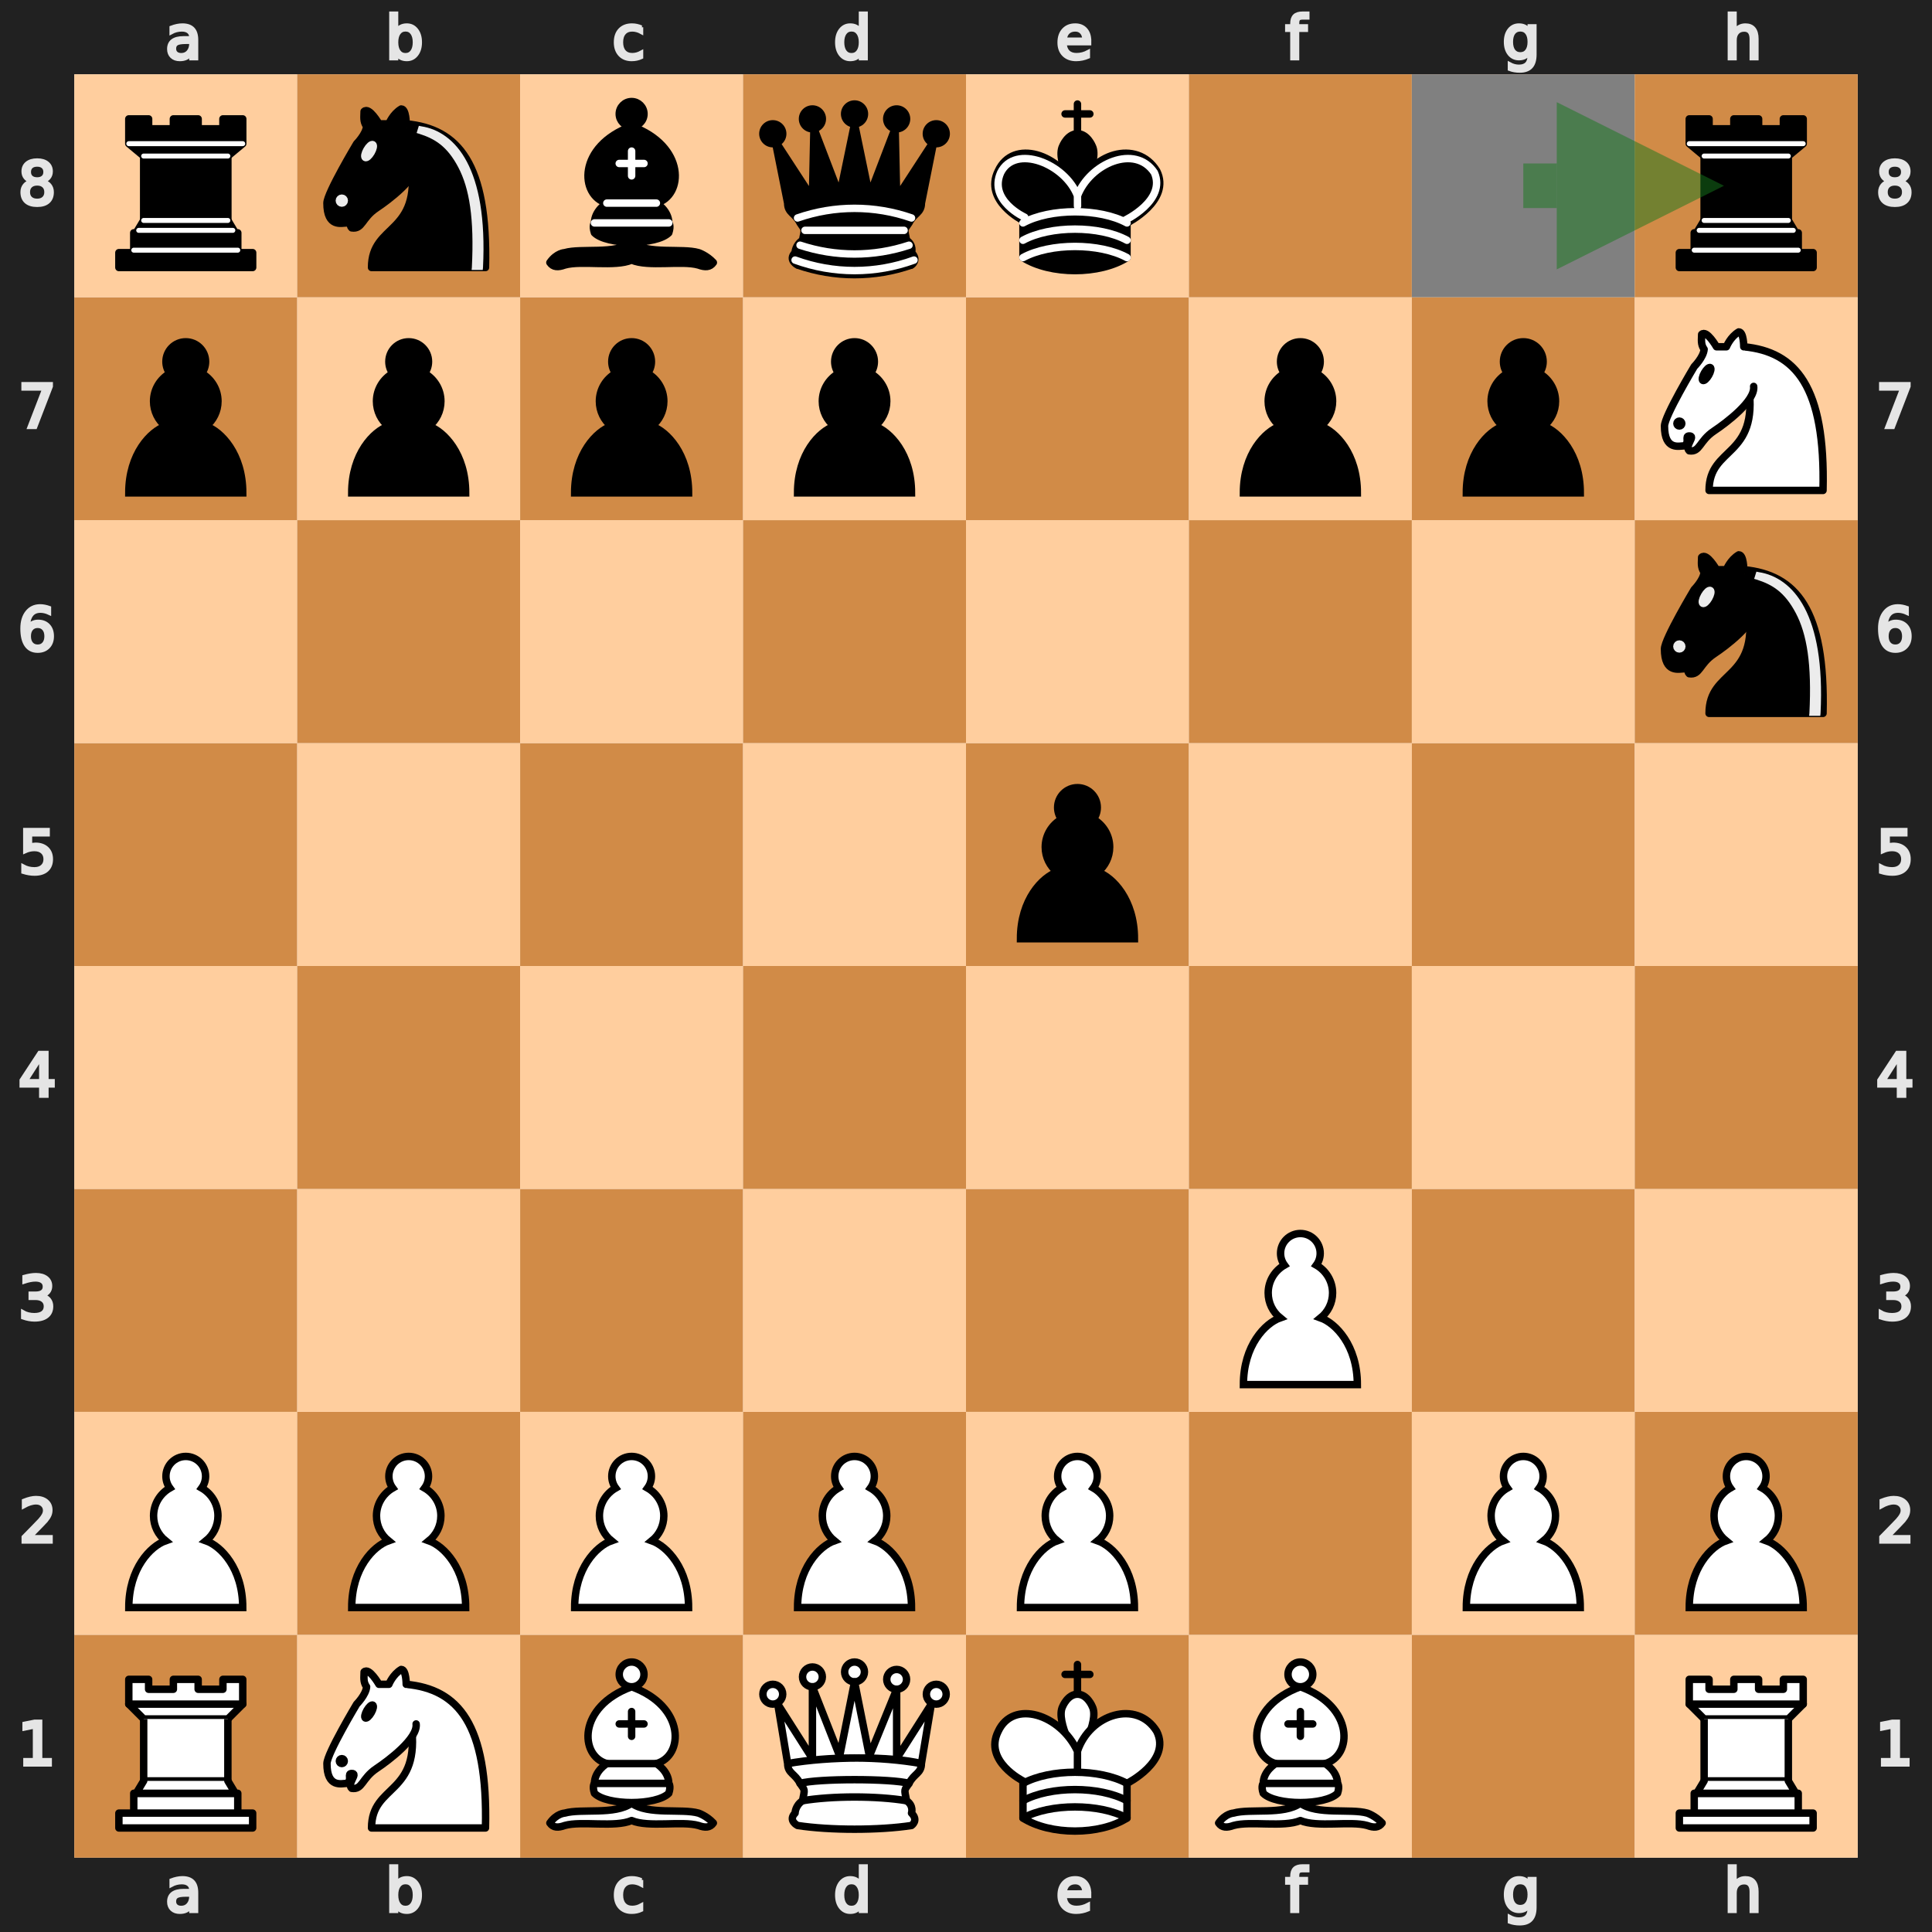
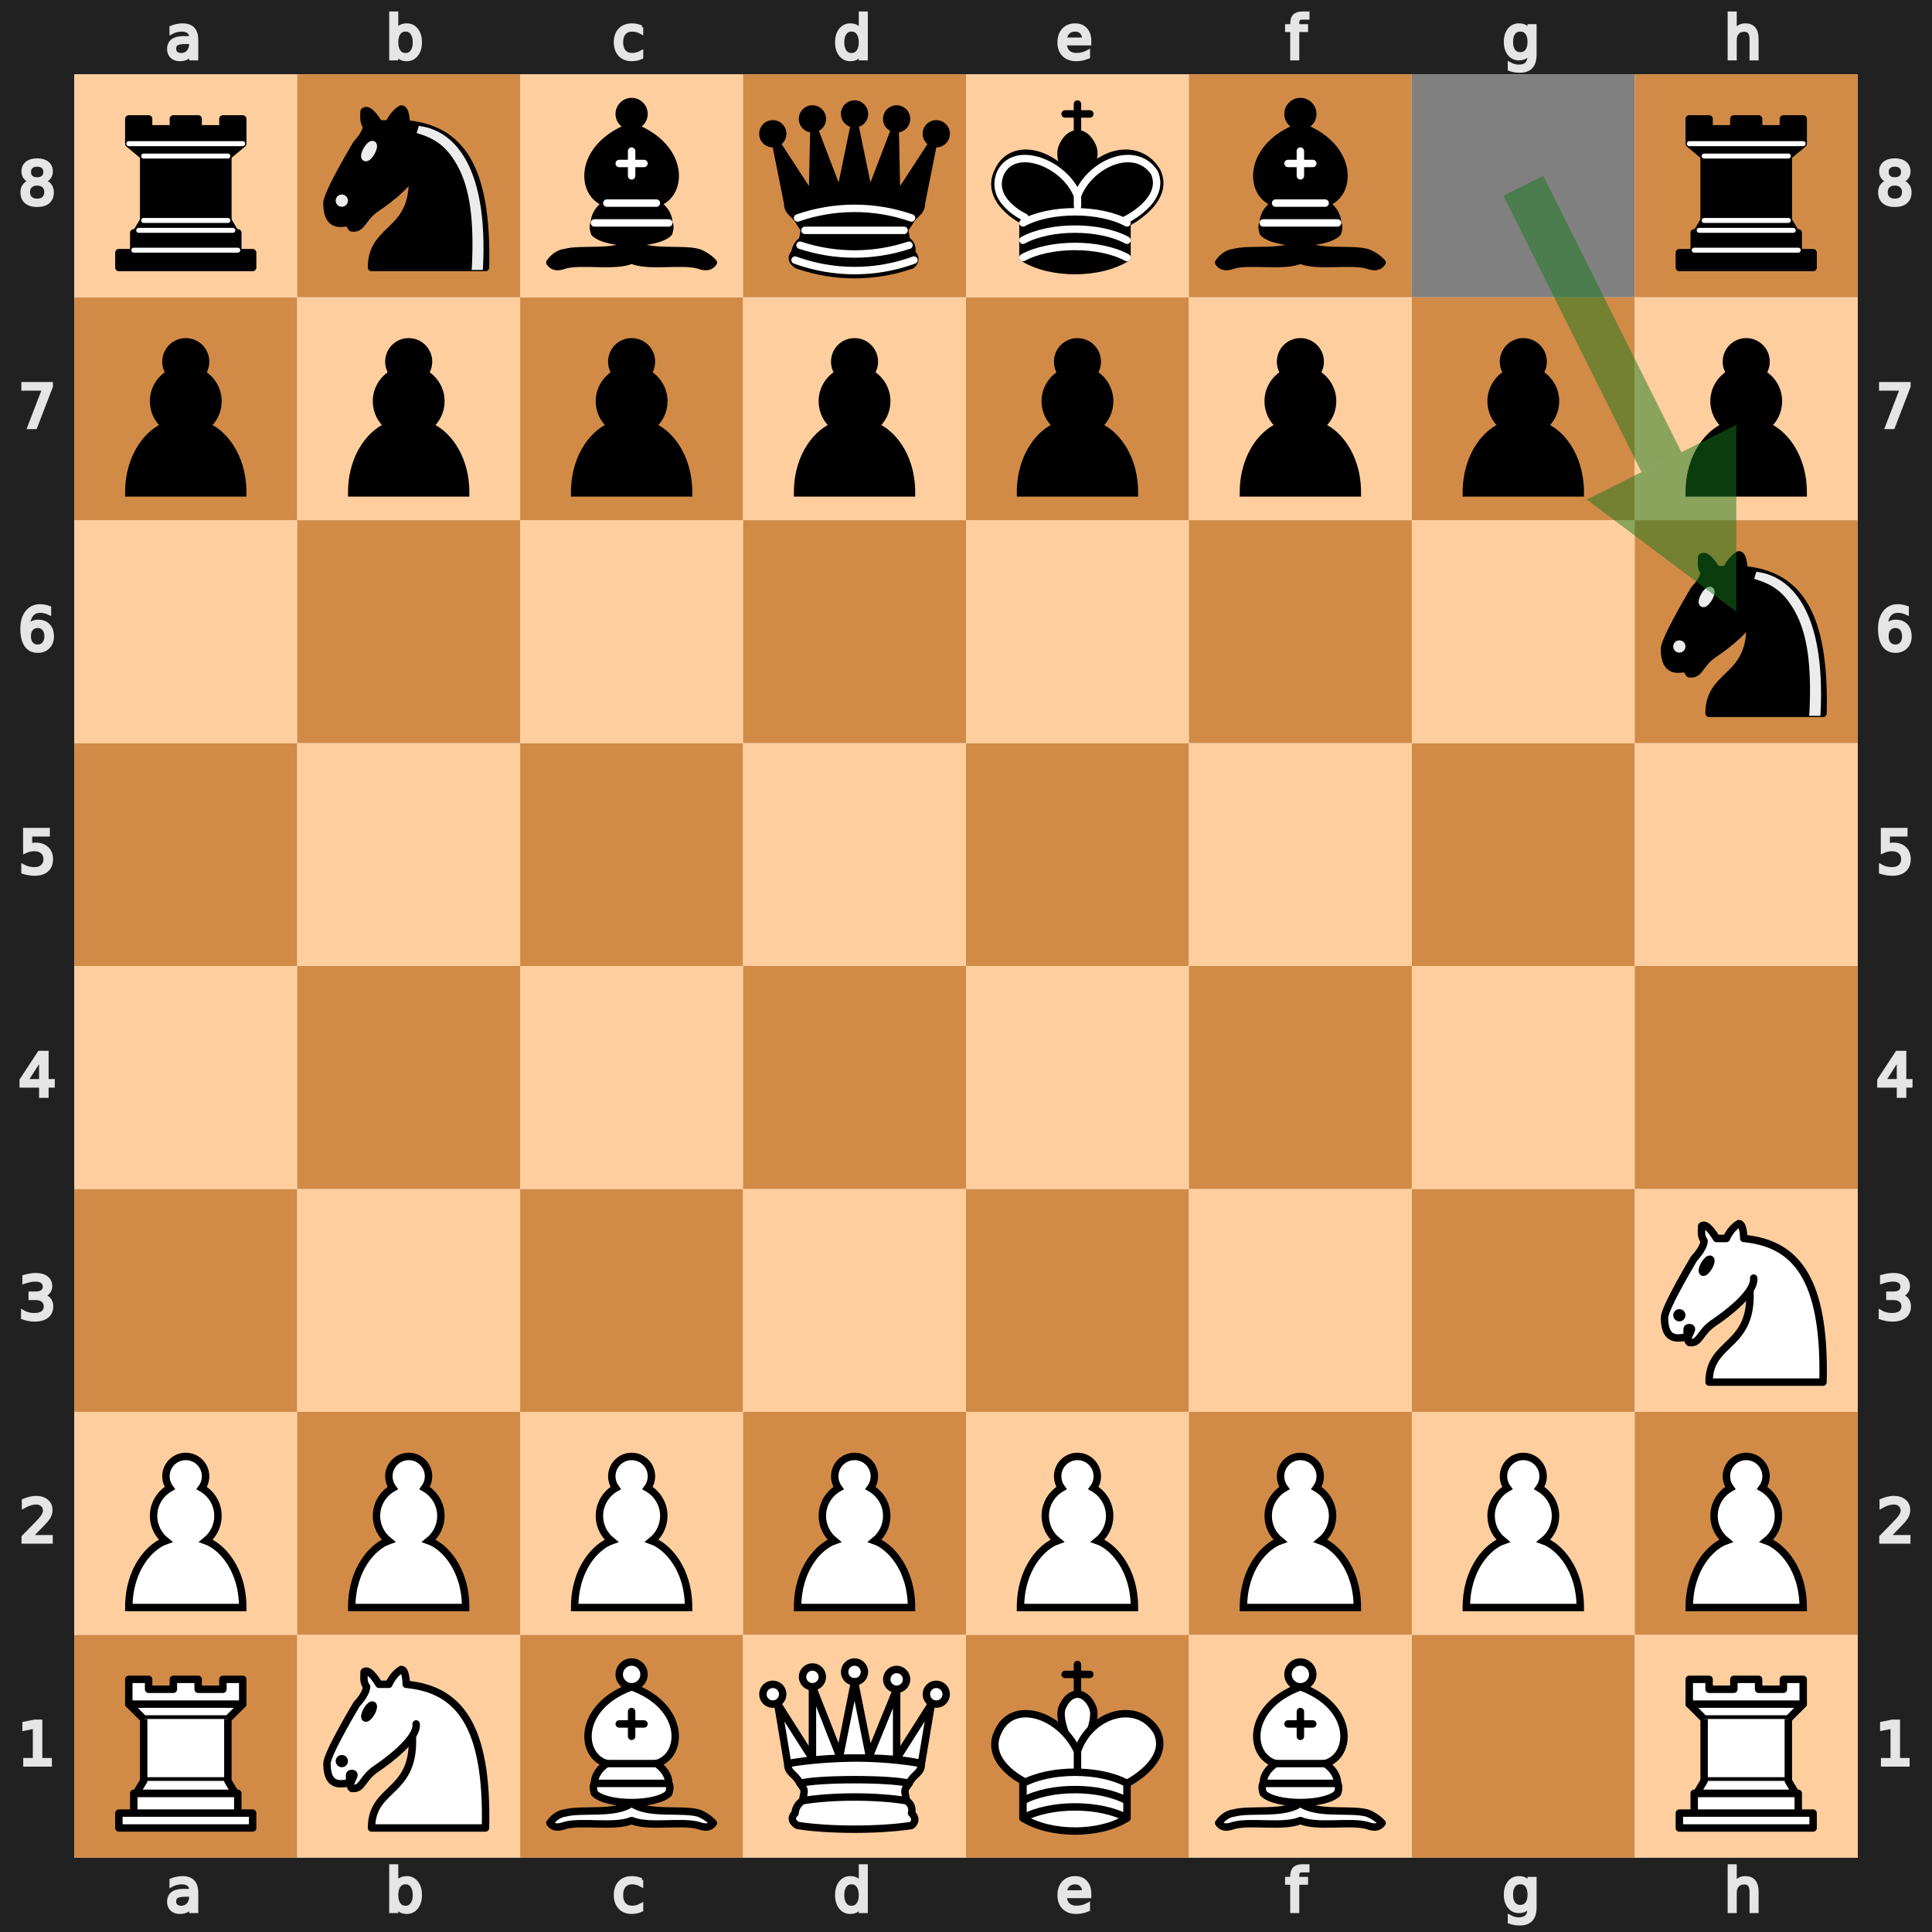
- <svg xmlns="http://www.w3.org/2000/svg" xmlns:xlink="http://www.w3.org/1999/xlink" viewBox="0 0 390 390" width="200" height="200">
+ <svg xmlns="http://www.w3.org/2000/svg" xmlns:xlink="http://www.w3.org/1999/xlink" viewBox="0 0 390 390" width="400" height="400">
  <defs>
    <g id="white-pawn" class="white pawn">
      <path d="M22.5 9c-2.21 0-4 1.79-4 4 0 .89.29 1.71.78 2.38C17.33 16.5 16 18.59 16 21c0 2.03.94 3.84 2.41 5.03-3 1.06-7.41 5.55-7.41 13.47h23c0-7.92-4.41-12.41-7.41-13.47 1.47-1.19 2.41-3 2.41-5.03 0-2.41-1.33-4.5-3.28-5.62.49-.67.78-1.49.78-2.38 0-2.21-1.79-4-4-4z" fill="#fff" stroke="#000" stroke-width="1.5" stroke-linecap="round" />
    </g>
    <g id="white-knight" class="white knight" fill="none" fill-rule="evenodd" stroke="#000" stroke-width="1.5" stroke-linecap="round" stroke-linejoin="round">
      <path d="M 22,10 C 32.5,11 38.5,18 38,39 L 15,39 C 15,30 25,32.5 23,18" style="fill:#ffffff; stroke:#000000;" />
      <path d="M 24,18 C 24.38,20.91 18.45,25.37 16,27 C 13,29 13.18,31.34 11,31 C 9.958,30.06 12.41,27.96 11,28 C 10,28 11.19,29.23 10,30 C 9,30 5.997,31 6,26 C 6,24 12,14 12,14 C 12,14 13.89,12.1 14,10.5 C 13.27,9.506 13.5,8.5 13.5,7.5 C 14.5,6.5 16.5,10 16.5,10 L 18.5,10 C 18.5,10 19.28,8.008 21,7 C 22,7 22,10 22,10" style="fill:#ffffff; stroke:#000000;" />
      <path d="M 9.5 25.5 A 0.5 0.5 0 1 1 8.5,25.5 A 0.5 0.5 0 1 1 9.5 25.5 z" style="fill:#000000; stroke:#000000;" />
      <path d="M 15 15.5 A 0.5 1.5 0 1 1 14,15.5 A 0.5 1.5 0 1 1 15 15.5 z" transform="matrix(0.866,0.5,-0.5,0.866,9.693,-5.173)" style="fill:#000000; stroke:#000000;" />
    </g>
    <g id="white-bishop" class="white bishop" fill="none" fill-rule="evenodd" stroke="#000" stroke-width="1.5" stroke-linecap="round" stroke-linejoin="round">
      <g fill="#fff" stroke-linecap="butt">
        <path d="M9 36c3.39-.97 10.11.43 13.5-2 3.39 2.43 10.11 1.03 13.5 2 0 0 1.65.54 3 2-.68.97-1.65.99-3 .5-3.39-.97-10.11.46-13.5-1-3.39 1.46-10.11.03-13.5 1-1.354.49-2.323.47-3-.5 1.354-1.94 3-2 3-2zM15 32c2.5 2.5 12.5 2.5 15 0 .5-1.5 0-2 0-2 0-2.5-2.5-4-2.5-4 5.5-1.5 6-11.5-5-15.5-11 4-10.5 14-5 15.5 0 0-2.5 1.5-2.5 4 0 0-.5.5 0 2zM25 8a2.5 2.5 0 1 1-5 0 2.5 2.5 0 1 1 5 0z" />
      </g>
      <path d="M17.5 26h10M15 30h15m-7.5-14.5v5M20 18h5" stroke-linejoin="miter" />
    </g>
    <g id="white-rook" class="white rook" fill="#fff" fill-rule="evenodd" stroke="#000" stroke-width="1.5" stroke-linecap="round" stroke-linejoin="round">
      <path d="M9 39h27v-3H9v3zM12 36v-4h21v4H12zM11 14V9h4v2h5V9h5v2h5V9h4v5" stroke-linecap="butt" />
      <path d="M34 14l-3 3H14l-3-3" />
      <path d="M31 17v12.5H14V17" stroke-linecap="butt" stroke-linejoin="miter" />
      <path d="M31 29.5l1.5 2.5h-20l1.5-2.5" />
      <path d="M11 14h23" fill="none" stroke-linejoin="miter" />
    </g>
    <g id="white-queen" class="white queen" fill="#fff" fill-rule="evenodd" stroke="#000" stroke-width="1.5" stroke-linecap="round" stroke-linejoin="round">
      <path d="M8 12a2 2 0 1 1-4 0 2 2 0 1 1 4 0zM24.5 7.5a2 2 0 1 1-4 0 2 2 0 1 1 4 0zM41 12a2 2 0 1 1-4 0 2 2 0 1 1 4 0zM16 8.5a2 2 0 1 1-4 0 2 2 0 1 1 4 0zM33 9a2 2 0 1 1-4 0 2 2 0 1 1 4 0z" />
      <path d="M9 26c8.5-1.5 21-1.5 27 0l2-12-7 11V11l-5.5 13.5-3-15-3 15-5.5-14V25L7 14l2 12zM9 26c0 2 1.5 2 2.5 4 1 1.5 1 1 .5 3.5-1.5 1-1.5 2.5-1.5 2.5-1.5 1.5.5 2.5.5 2.5 6.5 1 16.5 1 23 0 0 0 1.5-1 0-2.5 0 0 .5-1.5-1-2.5-.5-2.5-.5-2 .5-3.5 1-2 2.5-2 2.5-4-8.5-1.5-18.5-1.5-27 0z" stroke-linecap="butt" />
      <path d="M11.5 30c3.5-1 18.5-1 22 0M12 33.5c6-1 15-1 21 0" fill="none" />
    </g>
    <g id="white-king" class="white king" fill="none" fill-rule="evenodd" stroke="#000" stroke-width="1.5" stroke-linecap="round" stroke-linejoin="round">
      <path d="M22.5 11.63V6M20 8h5" stroke-linejoin="miter" />
      <path d="M22.5 25s4.5-7.5 3-10.5c0 0-1-2.5-3-2.5s-3 2.5-3 2.5c-1.5 3 3 10.5 3 10.5" fill="#fff" stroke-linecap="butt" stroke-linejoin="miter" />
      <path d="M11.5 37c5.5 3.5 15.5 3.5 21 0v-7s9-4.5 6-10.5c-4-6.5-13.5-3.5-16 4V27v-3.5c-3.5-7.5-13-10.5-16-4-3 6 5 10 5 10V37z" fill="#fff" />
      <path d="M11.5 30c5.5-3 15.5-3 21 0m-21 3.5c5.5-3 15.5-3 21 0m-21 3.5c5.5-3 15.5-3 21 0" />
    </g>
    <g id="black-pawn" class="black pawn">
      <path d="M22.5 9c-2.21 0-4 1.79-4 4 0 .89.29 1.71.78 2.38C17.33 16.5 16 18.59 16 21c0 2.03.94 3.84 2.41 5.03-3 1.06-7.41 5.55-7.41 13.47h23c0-7.92-4.41-12.41-7.41-13.47 1.47-1.19 2.41-3 2.41-5.03 0-2.41-1.33-4.5-3.28-5.62.49-.67.78-1.49.78-2.38 0-2.21-1.79-4-4-4z" fill="#000" stroke="#000" stroke-width="1.5" stroke-linecap="round" />
    </g>
    <g id="black-knight" class="black knight" fill="none" fill-rule="evenodd" stroke="#000" stroke-width="1.5" stroke-linecap="round" stroke-linejoin="round">
      <path d="M 22,10 C 32.5,11 38.5,18 38,39 L 15,39 C 15,30 25,32.5 23,18" style="fill:#000000; stroke:#000000;" />
      <path d="M 24,18 C 24.38,20.91 18.45,25.37 16,27 C 13,29 13.18,31.34 11,31 C 9.958,30.06 12.41,27.96 11,28 C 10,28 11.19,29.23 10,30 C 9,30 5.997,31 6,26 C 6,24 12,14 12,14 C 12,14 13.89,12.1 14,10.5 C 13.27,9.506 13.5,8.5 13.5,7.5 C 14.5,6.5 16.5,10 16.5,10 L 18.5,10 C 18.5,10 19.28,8.008 21,7 C 22,7 22,10 22,10" style="fill:#000000; stroke:#000000;" />
      <path d="M 9.5 25.5 A 0.5 0.5 0 1 1 8.5,25.5 A 0.5 0.5 0 1 1 9.5 25.5 z" style="fill:#ececec; stroke:#ececec;" />
      <path d="M 15 15.5 A 0.5 1.5 0 1 1 14,15.5 A 0.5 1.5 0 1 1 15 15.5 z" transform="matrix(0.866,0.5,-0.5,0.866,9.693,-5.173)" style="fill:#ececec; stroke:#ececec;" />
      <path d="M 24.55,10.4 L 24.1,11.85 L 24.6,12 C 27.75,13 30.25,14.49 32.5,18.75 C 34.75,23.01 35.75,29.06 35.25,39 L 35.2,39.5 L 37.45,39.5 L 37.5,39 C 38,28.94 36.62,22.15 34.25,17.66 C 31.88,13.17 28.46,11.02 25.06,10.5 L 24.55,10.4 z " style="fill:#ececec; stroke:none;" />
    </g>
    <g id="black-bishop" class="black bishop" fill="none" fill-rule="evenodd" stroke="#000" stroke-width="1.5" stroke-linecap="round" stroke-linejoin="round">
      <path d="M9 36c3.39-.97 10.11.43 13.5-2 3.39 2.43 10.11 1.03 13.5 2 0 0 1.65.54 3 2-.68.97-1.65.99-3 .5-3.39-.97-10.11.46-13.5-1-3.39 1.46-10.11.03-13.5 1-1.354.49-2.323.47-3-.5 1.354-1.94 3-2 3-2zm6-4c2.5 2.5 12.5 2.5 15 0 .5-1.5 0-2 0-2 0-2.5-2.5-4-2.5-4 5.5-1.5 6-11.5-5-15.5-11 4-10.5 14-5 15.5 0 0-2.5 1.5-2.5 4 0 0-.5.5 0 2zM25 8a2.5 2.5 0 1 1-5 0 2.5 2.5 0 1 1 5 0z" fill="#000" stroke-linecap="butt" />
      <path d="M17.5 26h10M15 30h15m-7.5-14.5v5M20 18h5" stroke="#fff" stroke-linejoin="miter" />
    </g>
    <g id="black-rook" class="black rook" fill="#000" fill-rule="evenodd" stroke="#000" stroke-width="1.5" stroke-linecap="round" stroke-linejoin="round">
      <path d="M9 39h27v-3H9v3zM12.5 32l1.5-2.5h17l1.5 2.5h-20zM12 36v-4h21v4H12z" stroke-linecap="butt" />
      <path d="M14 29.5v-13h17v13H14z" stroke-linecap="butt" stroke-linejoin="miter" />
      <path d="M14 16.5L11 14h23l-3 2.5H14zM11 14V9h4v2h5V9h5v2h5V9h4v5H11z" stroke-linecap="butt" />
      <path d="M12 35.5h21M13 31.5h19M14 29.5h17M14 16.5h17M11 14h23" fill="none" stroke="#fff" stroke-width="1" stroke-linejoin="miter" />
    </g>
    <g id="black-queen" class="black queen" fill="#000" fill-rule="evenodd" stroke="#000" stroke-width="1.5" stroke-linecap="round" stroke-linejoin="round">
      <g fill="#000" stroke="none">
        <circle cx="6" cy="12" r="2.75" />
        <circle cx="14" cy="9" r="2.75" />
        <circle cx="22.5" cy="8" r="2.75" />
        <circle cx="31" cy="9" r="2.75" />
        <circle cx="39" cy="12" r="2.75" />
      </g>
      <path d="M9 26c8.5-1.5 21-1.5 27 0l2.5-12.5L31 25l-.3-14.1-5.2 13.6-3-14.5-3 14.5-5.2-13.6L14 25 6.5 13.5 9 26zM9 26c0 2 1.5 2 2.5 4 1 1.5 1 1 .5 3.5-1.5 1-1.5 2.5-1.5 2.5-1.5 1.5.5 2.5.5 2.5 6.5 1 16.5 1 23 0 0 0 1.5-1 0-2.5 0 0 .5-1.5-1-2.5-.5-2.5-.5-2 .5-3.5 1-2 2.5-2 2.5-4-8.5-1.5-18.5-1.5-27 0z" stroke-linecap="butt" />
      <path d="M11 38.5a35 35 1 0 0 23 0" fill="none" stroke-linecap="butt" />
      <path d="M11 29a35 35 1 0 1 23 0M12.5 31.5h20M11.5 34.5a35 35 1 0 0 22 0M10.5 37.5a35 35 1 0 0 24 0" fill="none" stroke="#fff" />
    </g>
    <g id="black-king" class="black king" fill="none" fill-rule="evenodd" stroke="#000" stroke-width="1.5" stroke-linecap="round" stroke-linejoin="round">
      <path d="M22.5 11.63V6" stroke-linejoin="miter" />
      <path d="M22.5 25s4.5-7.5 3-10.5c0 0-1-2.5-3-2.5s-3 2.5-3 2.5c-1.5 3 3 10.5 3 10.5" fill="#000" stroke-linecap="butt" stroke-linejoin="miter" />
      <path d="M11.5 37c5.5 3.5 15.5 3.5 21 0v-7s9-4.5 6-10.5c-4-6.5-13.5-3.5-16 4V27v-3.5c-3.5-7.5-13-10.5-16-4-3 6 5 10 5 10V37z" fill="#000" />
      <path d="M20 8h5" stroke-linejoin="miter" />
      <path d="M32 29.5s8.5-4 6.03-9.65C34.15 14 25 18 22.5 24.5l.01 2.1-.01-2.1C20 18 9.906 14 6.997 19.85c-2.497 5.65 4.853 9 4.853 9M11.5 30c5.5-3 15.5-3 21 0m-21 3.5c5.5-3 15.5-3 21 0m-21 3.5c5.5-3 15.5-3 21 0" stroke="#fff" />
    </g>
  </defs>
  <rect x="7.5" y="7.5" width="375" height="375" fill="none" stroke="#212121" stroke-width="15" />
  <g transform="translate(20, 1) scale(0.75, 0.75)" fill="#e5e5e5" stroke="#e5e5e5">
    <path d="M23.328 10.016q-1.742 0-2.414.398-.672.398-.672 1.36 0 .765.5 1.218.508.445 1.375.445 1.196 0 1.914-.843.727-.852.727-2.258v-.32zm2.867-.594v4.992h-1.437v-1.328q-.492.797-1.227 1.18-.734.375-1.797.375-1.343 0-2.14-.75-.79-.758-.79-2.024 0-1.476.985-2.226.992-.75 2.953-.75h2.016V8.75q0-.992-.656-1.531-.649-.547-1.829-.547-.75 0-1.46.18-.711.18-1.368.539V6.062q.79-.304 1.532-.453.742-.156 1.445-.156 1.898 0 2.836.984.937.985.937 2.985z" />
  </g>
  <g transform="translate(20, 375) scale(0.75, 0.75)" fill="#e5e5e5" stroke="#e5e5e5">
    <path d="M23.328 10.016q-1.742 0-2.414.398-.672.398-.672 1.36 0 .765.5 1.218.508.445 1.375.445 1.196 0 1.914-.843.727-.852.727-2.258v-.32zm2.867-.594v4.992h-1.437v-1.328q-.492.797-1.227 1.18-.734.375-1.797.375-1.343 0-2.14-.75-.79-.758-.79-2.024 0-1.476.985-2.226.992-.75 2.953-.75h2.016V8.75q0-.992-.656-1.531-.649-.547-1.829-.547-.75 0-1.46.18-.711.18-1.368.539V6.062q.79-.304 1.532-.453.742-.156 1.445-.156 1.898 0 2.836.984.937.985.937 2.985z" />
  </g>
  <g transform="translate(65, 1) scale(0.75, 0.75)" fill="#e5e5e5" stroke="#e5e5e5">
    <path d="M24.922 10.047q0-1.586-.656-2.485-.649-.906-1.79-.906-1.14 0-1.796.906-.649.899-.649 2.485 0 1.586.649 2.492.656.898 1.797.898 1.14 0 1.789-.898.656-.906.656-2.492zm-4.89-3.055q.452-.781 1.14-1.156.695-.383 1.656-.383 1.594 0 2.586 1.266 1 1.265 1 3.328 0 2.062-1 3.328-.992 1.266-2.586 1.266-.96 0-1.656-.375-.688-.383-1.14-1.164v1.312h-1.446V2.258h1.445z" />
  </g>
  <g transform="translate(65, 375) scale(0.75, 0.75)" fill="#e5e5e5" stroke="#e5e5e5">
    <path d="M24.922 10.047q0-1.586-.656-2.485-.649-.906-1.79-.906-1.14 0-1.796.906-.649.899-.649 2.485 0 1.586.649 2.492.656.898 1.797.898 1.14 0 1.789-.898.656-.906.656-2.492zm-4.89-3.055q.452-.781 1.14-1.156.695-.383 1.656-.383 1.594 0 2.586 1.266 1 1.265 1 3.328 0 2.062-1 3.328-.992 1.266-2.586 1.266-.96 0-1.656-.375-.688-.383-1.14-1.164v1.312h-1.446V2.258h1.445z" />
  </g>
  <g transform="translate(110, 1) scale(0.75, 0.75)" fill="#e5e5e5" stroke="#e5e5e5">
    <path d="M25.96 6v1.344q-.608-.336-1.226-.5-.609-.172-1.234-.172-1.398 0-2.172.89-.773.883-.773 2.485 0 1.601.773 2.492.774.883 2.172.883.625 0 1.234-.164.618-.172 1.227-.508v1.328q-.602.281-1.25.422-.64.14-1.367.14-1.977 0-3.14-1.242-1.165-1.242-1.165-3.351 0-2.14 1.172-3.367 1.18-1.227 3.227-1.227.664 0 1.296.14.633.134 1.227.407z" />
  </g>
  <g transform="translate(110, 375) scale(0.75, 0.75)" fill="#e5e5e5" stroke="#e5e5e5">
    <path d="M25.96 6v1.344q-.608-.336-1.226-.5-.609-.172-1.234-.172-1.398 0-2.172.89-.773.883-.773 2.485 0 1.601.773 2.492.774.883 2.172.883.625 0 1.234-.164.618-.172 1.227-.508v1.328q-.602.281-1.25.422-.64.14-1.367.14-1.977 0-3.14-1.242-1.165-1.242-1.165-3.351 0-2.14 1.172-3.367 1.18-1.227 3.227-1.227.664 0 1.296.14.633.134 1.227.407z" />
  </g>
  <g transform="translate(155, 1) scale(0.75, 0.75)" fill="#e5e5e5" stroke="#e5e5e5">
    <path d="M24.973 6.992V2.258h1.437v12.156h-1.437v-1.312q-.453.78-1.149 1.164-.687.375-1.656.375-1.586 0-2.586-1.266-.992-1.266-.992-3.328 0-2.063.992-3.328 1-1.266 2.586-1.266.969 0 1.656.383.696.375 1.149 1.156zm-4.899 3.055q0 1.586.649 2.492.656.898 1.797.898 1.14 0 1.796-.898.657-.906.657-2.492 0-1.586-.657-2.485-.656-.906-1.796-.906-1.141 0-1.797.906-.649.899-.649 2.485z" />
  </g>
  <g transform="translate(155, 375) scale(0.75, 0.75)" fill="#e5e5e5" stroke="#e5e5e5">
    <path d="M24.973 6.992V2.258h1.437v12.156h-1.437v-1.312q-.453.78-1.149 1.164-.687.375-1.656.375-1.586 0-2.586-1.266-.992-1.266-.992-3.328 0-2.063.992-3.328 1-1.266 2.586-1.266.969 0 1.656.383.696.375 1.149 1.156zm-4.899 3.055q0 1.586.649 2.492.656.898 1.797.898 1.14 0 1.796-.898.657-.906.657-2.492 0-1.586-.657-2.485-.656-.906-1.796-.906-1.141 0-1.797.906-.649.899-.649 2.485z" />
  </g>
  <g transform="translate(200, 1) scale(0.75, 0.75)" fill="#e5e5e5" stroke="#e5e5e5">
    <path d="M26.555 9.68v.703h-6.61q.094 1.484.89 2.265.806.774 2.235.774.828 0 1.602-.203.781-.203 1.547-.61v1.36q-.774.328-1.586.5-.813.172-1.649.172-2.093 0-3.32-1.22-1.219-1.218-1.219-3.296 0-2.148 1.157-3.406 1.164-1.266 3.132-1.266 1.766 0 2.79 1.14 1.03 1.134 1.03 3.087zm-1.438-.422q-.015-1.18-.664-1.883-.64-.703-1.703-.703-1.203 0-1.93.68-.718.68-.828 1.914z" />
  </g>
  <g transform="translate(200, 375) scale(0.75, 0.75)" fill="#e5e5e5" stroke="#e5e5e5">
    <path d="M26.555 9.68v.703h-6.61q.094 1.484.89 2.265.806.774 2.235.774.828 0 1.602-.203.781-.203 1.547-.61v1.36q-.774.328-1.586.5-.813.172-1.649.172-2.093 0-3.32-1.22-1.219-1.218-1.219-3.296 0-2.148 1.157-3.406 1.164-1.266 3.132-1.266 1.766 0 2.79 1.14 1.03 1.134 1.03 3.087zm-1.438-.422q-.015-1.18-.664-1.883-.64-.703-1.703-.703-1.203 0-1.93.68-.718.68-.828 1.914z" />
  </g>
  <g transform="translate(245, 1) scale(0.75, 0.75)" fill="#e5e5e5" stroke="#e5e5e5">
    <path d="M25.285 2.258v1.195H23.91q-.773 0-1.078.313-.297.312-.297 1.125v.773h2.367v1.117h-2.367v7.633H21.09V6.781h-1.375V5.664h1.375v-.61q0-1.46.68-2.124.68-.672 2.156-.672z" />
  </g>
  <g transform="translate(245, 375) scale(0.75, 0.75)" fill="#e5e5e5" stroke="#e5e5e5">
    <path d="M25.285 2.258v1.195H23.91q-.773 0-1.078.313-.297.312-.297 1.125v.773h2.367v1.117h-2.367v7.633H21.09V6.781h-1.375V5.664h1.375v-.61q0-1.46.68-2.124.68-.672 2.156-.672z" />
  </g>
  <g transform="translate(290, 1) scale(0.75, 0.75)" fill="#e5e5e5" stroke="#e5e5e5">
    <path d="M24.973 9.937q0-1.562-.649-2.421-.64-.86-1.804-.86-1.157 0-1.805.86-.64.859-.64 2.421 0 1.555.64 2.415.648.859 1.805.859 1.164 0 1.804-.86.649-.859.649-2.414zm1.437 3.391q0 2.234-.992 3.32-.992 1.094-3.04 1.094-.757 0-1.429-.117-.672-.11-1.304-.344v-1.398q.632.344 1.25.508.617.164 1.257.164 1.414 0 2.118-.743.703-.734.703-2.226v-.711q-.446.773-1.141 1.156-.695.383-1.664.383-1.61 0-2.594-1.227-.984-1.226-.984-3.25 0-2.03.984-3.257.985-1.227 2.594-1.227.969 0 1.664.383t1.14 1.156V5.664h1.438z" />
  </g>
  <g transform="translate(290, 375) scale(0.75, 0.75)" fill="#e5e5e5" stroke="#e5e5e5">
    <path d="M24.973 9.937q0-1.562-.649-2.421-.64-.86-1.804-.86-1.157 0-1.805.86-.64.859-.64 2.421 0 1.555.64 2.415.648.859 1.805.859 1.164 0 1.804-.86.649-.859.649-2.414zm1.437 3.391q0 2.234-.992 3.32-.992 1.094-3.04 1.094-.757 0-1.429-.117-.672-.11-1.304-.344v-1.398q.632.344 1.25.508.617.164 1.257.164 1.414 0 2.118-.743.703-.734.703-2.226v-.711q-.446.773-1.141 1.156-.695.383-1.664.383-1.61 0-2.594-1.227-.984-1.226-.984-3.25 0-2.03.984-3.257.985-1.227 2.594-1.227.969 0 1.664.383t1.14 1.156V5.664h1.438z" />
  </g>
  <g transform="translate(335, 1) scale(0.75, 0.75)" fill="#e5e5e5" stroke="#e5e5e5">
    <path d="M26.164 9.133v5.281h-1.437V9.18q0-1.243-.485-1.86-.484-.617-1.453-.617-1.164 0-1.836.742-.672.742-.672 2.024v4.945h-1.445V2.258h1.445v4.765q.516-.789 1.211-1.18.703-.39 1.617-.39 1.508 0 2.282.938.773.93.773 2.742z" />
  </g>
  <g transform="translate(335, 375) scale(0.75, 0.75)" fill="#e5e5e5" stroke="#e5e5e5">
    <path d="M26.164 9.133v5.281h-1.437V9.18q0-1.243-.485-1.86-.484-.617-1.453-.617-1.164 0-1.836.742-.672.742-.672 2.024v4.945h-1.445V2.258h1.445v4.765q.516-.789 1.211-1.18.703-.39 1.617-.39 1.508 0 2.282.938.773.93.773 2.742z" />
  </g>
  <g transform="translate(0, 335) scale(0.75, 0.75)" fill="#e5e5e5" stroke="#e5e5e5">
    <path d="M6.754 26.996h2.578v-8.898l-2.805.562v-1.437l2.79-.563h1.578v10.336h2.578v1.328h-6.72z" />
  </g>
  <g transform="translate(375, 335) scale(0.75, 0.75)" fill="#e5e5e5" stroke="#e5e5e5">
    <path d="M6.754 26.996h2.578v-8.898l-2.805.562v-1.437l2.79-.563h1.578v10.336h2.578v1.328h-6.72z" />
  </g>
  <g transform="translate(0, 290) scale(0.75, 0.75)" fill="#e5e5e5" stroke="#e5e5e5">
    <path d="M8.195 26.996h5.508v1.328H6.297v-1.328q.898-.93 2.445-2.492 1.555-1.57 1.953-2.024.758-.851 1.055-1.437.305-.594.305-1.164 0-.93-.657-1.516-.648-.586-1.695-.586-.742 0-1.57.258-.82.258-1.758.781v-1.593q.953-.383 1.781-.578.828-.196 1.516-.196 1.812 0 2.89.906 1.079.907 1.079 2.422 0 .72-.274 1.368-.265.64-.976 1.515-.196.227-1.243 1.313-1.046 1.078-2.953 3.023z" />
  </g>
  <g transform="translate(375, 290) scale(0.75, 0.75)" fill="#e5e5e5" stroke="#e5e5e5">
    <path d="M8.195 26.996h5.508v1.328H6.297v-1.328q.898-.93 2.445-2.492 1.555-1.57 1.953-2.024.758-.851 1.055-1.437.305-.594.305-1.164 0-.93-.657-1.516-.648-.586-1.695-.586-.742 0-1.57.258-.82.258-1.758.781v-1.593q.953-.383 1.781-.578.828-.196 1.516-.196 1.812 0 2.89.906 1.079.907 1.079 2.422 0 .72-.274 1.368-.265.64-.976 1.515-.196.227-1.243 1.313-1.046 1.078-2.953 3.023z" />
  </g>
  <g transform="translate(0, 245) scale(0.75, 0.75)" fill="#e5e5e5" stroke="#e5e5e5">
    <path d="M11.434 22.035q1.132.242 1.765 1.008.64.766.64 1.89 0 1.727-1.187 2.672-1.187.946-3.375.946-.734 0-1.515-.149-.774-.14-1.602-.43V26.45q.656.383 1.438.578.78.196 1.632.196 1.485 0 2.258-.586.782-.586.782-1.703 0-1.032-.727-1.61-.719-.586-2.008-.586h-1.36v-1.297h1.423q1.164 0 1.78-.46.618-.47.618-1.344 0-.899-.64-1.375-.633-.485-1.82-.485-.65 0-1.391.141-.743.14-1.633.437V16.95q.898-.25 1.68-.375.788-.125 1.484-.125 1.797 0 2.844.82 1.046.813 1.046 2.204 0 .968-.554 1.64-.555.664-1.578.922z" />
  </g>
  <g transform="translate(375, 245) scale(0.75, 0.75)" fill="#e5e5e5" stroke="#e5e5e5">
    <path d="M11.434 22.035q1.132.242 1.765 1.008.64.766.64 1.89 0 1.727-1.187 2.672-1.187.946-3.375.946-.734 0-1.515-.149-.774-.14-1.602-.43V26.45q.656.383 1.438.578.78.196 1.632.196 1.485 0 2.258-.586.782-.586.782-1.703 0-1.032-.727-1.61-.719-.586-2.008-.586h-1.36v-1.297h1.423q1.164 0 1.78-.46.618-.47.618-1.344 0-.899-.64-1.375-.633-.485-1.82-.485-.65 0-1.391.141-.743.14-1.633.437V16.95q.898-.25 1.68-.375.788-.125 1.484-.125 1.797 0 2.844.82 1.046.813 1.046 2.204 0 .968-.554 1.64-.555.664-1.578.922z" />
  </g>
  <g transform="translate(0, 200) scale(0.75, 0.75)" fill="#e5e5e5" stroke="#e5e5e5">
    <path d="M11.016 18.035L7.03 24.262h3.985zm-.414-1.375h1.984v7.602h1.664v1.312h-1.664v2.75h-1.57v-2.75H5.75v-1.523z" />
  </g>
  <g transform="translate(375, 200) scale(0.75, 0.75)" fill="#e5e5e5" stroke="#e5e5e5">
    <path d="M11.016 18.035L7.03 24.262h3.985zm-.414-1.375h1.984v7.602h1.664v1.312h-1.664v2.75h-1.57v-2.75H5.75v-1.523z" />
  </g>
  <g transform="translate(0, 155) scale(0.75, 0.75)" fill="#e5e5e5" stroke="#e5e5e5">
    <path d="M6.719 16.66h6.195v1.328h-4.75v2.86q.344-.118.688-.172.343-.063.687-.063 1.953 0 3.094 1.07 1.14 1.07 1.14 2.899 0 1.883-1.171 2.93-1.172 1.039-3.305 1.039-.735 0-1.5-.125-.758-.125-1.57-.375v-1.586q.703.383 1.453.57.75.188 1.586.188 1.351 0 2.14-.711.79-.711.79-1.93 0-1.219-.79-1.93-.789-.71-2.14-.71-.633 0-1.266.14-.625.14-1.281.438z" />
  </g>
  <g transform="translate(375, 155) scale(0.75, 0.75)" fill="#e5e5e5" stroke="#e5e5e5">
    <path d="M6.719 16.66h6.195v1.328h-4.75v2.86q.344-.118.688-.172.343-.063.687-.063 1.953 0 3.094 1.07 1.14 1.07 1.14 2.899 0 1.883-1.171 2.93-1.172 1.039-3.305 1.039-.735 0-1.5-.125-.758-.125-1.57-.375v-1.586q.703.383 1.453.57.75.188 1.586.188 1.351 0 2.14-.711.79-.711.79-1.93 0-1.219-.79-1.93-.789-.71-2.14-.71-.633 0-1.266.14-.625.14-1.281.438z" />
  </g>
  <g transform="translate(0, 110) scale(0.75, 0.75)" fill="#e5e5e5" stroke="#e5e5e5">
    <path d="M10.137 21.863q-1.063 0-1.688.727-.617.726-.617 1.992 0 1.258.617 1.992.625.727 1.688.727 1.062 0 1.68-.727.624-.734.624-1.992 0-1.266-.625-1.992-.617-.727-1.68-.727zm3.133-4.945v1.437q-.594-.28-1.204-.43-.601-.148-1.195-.148-1.562 0-2.39 1.055-.82 1.055-.938 3.188.46-.68 1.156-1.04.696-.367 1.531-.367 1.758 0 2.774 1.07 1.023 1.063 1.023 2.899 0 1.797-1.062 2.883-1.063 1.086-2.828 1.086-2.024 0-3.094-1.547-1.07-1.555-1.07-4.5 0-2.766 1.312-4.406 1.313-1.649 3.524-1.649.593 0 1.195.117.61.118 1.266.352z" />
  </g>
  <g transform="translate(375, 110) scale(0.75, 0.75)" fill="#e5e5e5" stroke="#e5e5e5">
    <path d="M10.137 21.863q-1.063 0-1.688.727-.617.726-.617 1.992 0 1.258.617 1.992.625.727 1.688.727 1.062 0 1.68-.727.624-.734.624-1.992 0-1.266-.625-1.992-.617-.727-1.68-.727zm3.133-4.945v1.437q-.594-.28-1.204-.43-.601-.148-1.195-.148-1.562 0-2.39 1.055-.82 1.055-.938 3.188.46-.68 1.156-1.04.696-.367 1.531-.367 1.758 0 2.774 1.07 1.023 1.063 1.023 2.899 0 1.797-1.062 2.883-1.063 1.086-2.828 1.086-2.024 0-3.094-1.547-1.07-1.555-1.07-4.5 0-2.766 1.312-4.406 1.313-1.649 3.524-1.649.593 0 1.195.117.61.118 1.266.352z" />
  </g>
  <g transform="translate(0, 65) scale(0.75, 0.75)" fill="#e5e5e5" stroke="#e5e5e5">
    <path d="M6.25 16.66h7.5v.672L9.516 28.324H7.867l3.985-10.336H6.25z" />
  </g>
  <g transform="translate(375, 65) scale(0.75, 0.75)" fill="#e5e5e5" stroke="#e5e5e5">
    <path d="M6.25 16.66h7.5v.672L9.516 28.324H7.867l3.985-10.336H6.25z" />
  </g>
  <g transform="translate(0, 20) scale(0.75, 0.75)" fill="#e5e5e5" stroke="#e5e5e5">
    <path d="M10 22.785q-1.125 0-1.773.602-.641.601-.641 1.656t.64 1.656q.649.602 1.774.602t1.773-.602q.649-.61.649-1.656 0-1.055-.649-1.656-.64-.602-1.773-.602zm-1.578-.672q-1.016-.25-1.586-.945-.563-.695-.563-1.695 0-1.399.993-2.211 1-.813 2.734-.813 1.742 0 2.734.813.993.812.993 2.21 0 1-.57 1.696-.563.695-1.571.945 1.14.266 1.773 1.04.641.773.641 1.89 0 1.695-1.04 2.602-1.03.906-2.96.906t-2.969-.906Q6 26.738 6 25.043q0-1.117.64-1.89.641-.774 1.782-1.04zm-.578-2.492q0 .906.562 1.414.57.508 1.594.508 1.016 0 1.586-.508.578-.508.578-1.414 0-.906-.578-1.414-.57-.508-1.586-.508-1.023 0-1.594.508-.562.508-.562 1.414z" />
  </g>
  <g transform="translate(375, 20) scale(0.75, 0.75)" fill="#e5e5e5" stroke="#e5e5e5">
    <path d="M10 22.785q-1.125 0-1.773.602-.641.601-.641 1.656t.64 1.656q.649.602 1.774.602t1.773-.602q.649-.61.649-1.656 0-1.055-.649-1.656-.64-.602-1.773-.602zm-1.578-.672q-1.016-.25-1.586-.945-.563-.695-.563-1.695 0-1.399.993-2.211 1-.813 2.734-.813 1.742 0 2.734.813.993.812.993 2.21 0 1-.57 1.696-.563.695-1.571.945 1.14.266 1.773 1.04.641.773.641 1.89 0 1.695-1.04 2.602-1.03.906-2.96.906t-2.969-.906Q6 26.738 6 25.043q0-1.117.64-1.89.641-.774 1.782-1.04zm-.578-2.492q0 .906.562 1.414.57.508 1.594.508 1.016 0 1.586-.508.578-.508.578-1.414 0-.906-.578-1.414-.57-.508-1.586-.508-1.023 0-1.594.508-.562.508-.562 1.414z" />
  </g>
  <rect x="15" y="330" width="45" height="45" class="square dark a1" stroke="none" fill="#d18b47" />
  <rect x="60" y="330" width="45" height="45" class="square light b1" stroke="none" fill="#ffce9e" />
  <rect x="105" y="330" width="45" height="45" class="square dark c1" stroke="none" fill="#d18b47" />
  <rect x="150" y="330" width="45" height="45" class="square light d1" stroke="none" fill="#ffce9e" />
  <rect x="195" y="330" width="45" height="45" class="square dark e1" stroke="none" fill="#d18b47" />
  <rect x="240" y="330" width="45" height="45" class="square light f1" stroke="none" fill="#ffce9e" />
  <rect x="285" y="330" width="45" height="45" class="square dark g1" stroke="none" fill="#d18b47" />
  <rect x="330" y="330" width="45" height="45" class="square light h1" stroke="none" fill="#ffce9e" />
  <rect x="15" y="285" width="45" height="45" class="square light a2" stroke="none" fill="#ffce9e" />
  <rect x="60" y="285" width="45" height="45" class="square dark b2" stroke="none" fill="#d18b47" />
  <rect x="105" y="285" width="45" height="45" class="square light c2" stroke="none" fill="#ffce9e" />
  <rect x="150" y="285" width="45" height="45" class="square dark d2" stroke="none" fill="#d18b47" />
  <rect x="195" y="285" width="45" height="45" class="square light e2" stroke="none" fill="#ffce9e" />
  <rect x="240" y="285" width="45" height="45" class="square dark f2" stroke="none" fill="#d18b47" />
  <rect x="285" y="285" width="45" height="45" class="square light g2" stroke="none" fill="#ffce9e" />
  <rect x="330" y="285" width="45" height="45" class="square dark h2" stroke="none" fill="#d18b47" />
  <rect x="15" y="240" width="45" height="45" class="square dark a3" stroke="none" fill="#d18b47" />
  <rect x="60" y="240" width="45" height="45" class="square light b3" stroke="none" fill="#ffce9e" />
  <rect x="105" y="240" width="45" height="45" class="square dark c3" stroke="none" fill="#d18b47" />
  <rect x="150" y="240" width="45" height="45" class="square light d3" stroke="none" fill="#ffce9e" />
  <rect x="195" y="240" width="45" height="45" class="square dark e3" stroke="none" fill="#d18b47" />
  <rect x="240" y="240" width="45" height="45" class="square light f3" stroke="none" fill="#ffce9e" />
  <rect x="285" y="240" width="45" height="45" class="square dark g3" stroke="none" fill="#d18b47" />
  <rect x="330" y="240" width="45" height="45" class="square light h3" stroke="none" fill="#ffce9e" />
  <rect x="15" y="195" width="45" height="45" class="square light a4" stroke="none" fill="#ffce9e" />
  <rect x="60" y="195" width="45" height="45" class="square dark b4" stroke="none" fill="#d18b47" />
  <rect x="105" y="195" width="45" height="45" class="square light c4" stroke="none" fill="#ffce9e" />
  <rect x="150" y="195" width="45" height="45" class="square dark d4" stroke="none" fill="#d18b47" />
  <rect x="195" y="195" width="45" height="45" class="square light e4" stroke="none" fill="#ffce9e" />
  <rect x="240" y="195" width="45" height="45" class="square dark f4" stroke="none" fill="#d18b47" />
  <rect x="285" y="195" width="45" height="45" class="square light g4" stroke="none" fill="#ffce9e" />
  <rect x="330" y="195" width="45" height="45" class="square dark h4" stroke="none" fill="#d18b47" />
  <rect x="15" y="150" width="45" height="45" class="square dark a5" stroke="none" fill="#d18b47" />
  <rect x="60" y="150" width="45" height="45" class="square light b5" stroke="none" fill="#ffce9e" />
  <rect x="105" y="150" width="45" height="45" class="square dark c5" stroke="none" fill="#d18b47" />
  <rect x="150" y="150" width="45" height="45" class="square light d5" stroke="none" fill="#ffce9e" />
  <rect x="195" y="150" width="45" height="45" class="square dark e5" stroke="none" fill="#d18b47" />
  <rect x="240" y="150" width="45" height="45" class="square light f5" stroke="none" fill="#ffce9e" />
  <rect x="285" y="150" width="45" height="45" class="square dark g5" stroke="none" fill="#d18b47" />
  <rect x="330" y="150" width="45" height="45" class="square light h5" stroke="none" fill="#ffce9e" />
  <rect x="15" y="105" width="45" height="45" class="square light a6" stroke="none" fill="#ffce9e" />
  <rect x="60" y="105" width="45" height="45" class="square dark b6" stroke="none" fill="#d18b47" />
  <rect x="105" y="105" width="45" height="45" class="square light c6" stroke="none" fill="#ffce9e" />
  <rect x="150" y="105" width="45" height="45" class="square dark d6" stroke="none" fill="#d18b47" />
  <rect x="195" y="105" width="45" height="45" class="square light e6" stroke="none" fill="#ffce9e" />
  <rect x="240" y="105" width="45" height="45" class="square dark f6" stroke="none" fill="#d18b47" />
  <rect x="285" y="105" width="45" height="45" class="square light g6" stroke="none" fill="#ffce9e" />
  <rect x="330" y="105" width="45" height="45" class="square dark h6" stroke="none" fill="#d18b47" />
  <rect x="15" y="60" width="45" height="45" class="square dark a7" stroke="none" fill="#d18b47" />
  <rect x="60" y="60" width="45" height="45" class="square light b7" stroke="none" fill="#ffce9e" />
  <rect x="105" y="60" width="45" height="45" class="square dark c7" stroke="none" fill="#d18b47" />
  <rect x="150" y="60" width="45" height="45" class="square light d7" stroke="none" fill="#ffce9e" />
  <rect x="195" y="60" width="45" height="45" class="square dark e7" stroke="none" fill="#d18b47" />
  <rect x="240" y="60" width="45" height="45" class="square light f7" stroke="none" fill="#ffce9e" />
  <rect x="285" y="60" width="45" height="45" class="square dark g7" stroke="none" fill="#d18b47" />
  <rect x="330" y="60" width="45" height="45" class="square light h7" stroke="none" fill="#ffce9e" />
  <rect x="15" y="15" width="45" height="45" class="square light a8" stroke="none" fill="#ffce9e" />
  <rect x="60" y="15" width="45" height="45" class="square dark b8" stroke="none" fill="#d18b47" />
  <rect x="105" y="15" width="45" height="45" class="square light c8" stroke="none" fill="#ffce9e" />
  <rect x="150" y="15" width="45" height="45" class="square dark d8" stroke="none" fill="#d18b47" />
  <rect x="195" y="15" width="45" height="45" class="square light e8" stroke="none" fill="#ffce9e" />
  <rect x="240" y="15" width="45" height="45" class="square dark f8" stroke="none" fill="#d18b47" />
  <rect x="285" y="15" width="45" height="45" class="square light g8" stroke="none" fill="#ffce9e" />
  <rect x="285" y="15" width="45" height="45" stroke="none" fill="gray" />
  <rect x="330" y="15" width="45" height="45" class="square dark h8" stroke="none" fill="#d18b47" />
  <use href="#white-rook" xlink:href="#white-rook" transform="translate(15, 330)" />
  <use href="#white-knight" xlink:href="#white-knight" transform="translate(60, 330)" />
  <use href="#white-bishop" xlink:href="#white-bishop" transform="translate(105, 330)" />
  <use href="#white-queen" xlink:href="#white-queen" transform="translate(150, 330)" />
  <use href="#white-king" xlink:href="#white-king" transform="translate(195, 330)" />
  <use href="#white-bishop" xlink:href="#white-bishop" transform="translate(240, 330)" />
  <use href="#white-rook" xlink:href="#white-rook" transform="translate(330, 330)" />
  <use href="#white-pawn" xlink:href="#white-pawn" transform="translate(15, 285)" />
  <use href="#white-pawn" xlink:href="#white-pawn" transform="translate(60, 285)" />
  <use href="#white-pawn" xlink:href="#white-pawn" transform="translate(105, 285)" />
  <use href="#white-pawn" xlink:href="#white-pawn" transform="translate(150, 285)" />
  <use href="#white-pawn" xlink:href="#white-pawn" transform="translate(195, 285)" />
+   <use href="#white-pawn" xlink:href="#white-pawn" transform="translate(240, 285)" />
  <use href="#white-pawn" xlink:href="#white-pawn" transform="translate(285, 285)" />
  <use href="#white-pawn" xlink:href="#white-pawn" transform="translate(330, 285)" />
-   <use href="#white-pawn" xlink:href="#white-pawn" transform="translate(240, 240)" />
-   <use href="#black-pawn" xlink:href="#black-pawn" transform="translate(195, 150)" />
+   <use href="#white-knight" xlink:href="#white-knight" transform="translate(330, 240)" />
  <use href="#black-knight" xlink:href="#black-knight" transform="translate(330, 105)" />
  <use href="#black-pawn" xlink:href="#black-pawn" transform="translate(15, 60)" />
  <use href="#black-pawn" xlink:href="#black-pawn" transform="translate(60, 60)" />
  <use href="#black-pawn" xlink:href="#black-pawn" transform="translate(105, 60)" />
  <use href="#black-pawn" xlink:href="#black-pawn" transform="translate(150, 60)" />
+   <use href="#black-pawn" xlink:href="#black-pawn" transform="translate(195, 60)" />
  <use href="#black-pawn" xlink:href="#black-pawn" transform="translate(240, 60)" />
  <use href="#black-pawn" xlink:href="#black-pawn" transform="translate(285, 60)" />
-   <use href="#white-knight" xlink:href="#white-knight" transform="translate(330, 60)" />
+   <use href="#black-pawn" xlink:href="#black-pawn" transform="translate(330, 60)" />
  <use href="#black-rook" xlink:href="#black-rook" transform="translate(15, 15)" />
  <use href="#black-knight" xlink:href="#black-knight" transform="translate(60, 15)" />
  <use href="#black-bishop" xlink:href="#black-bishop" transform="translate(105, 15)" />
  <use href="#black-queen" xlink:href="#black-queen" transform="translate(150, 15)" />
  <use href="#black-king" xlink:href="#black-king" transform="translate(195, 15)" />
+   <use href="#black-bishop" xlink:href="#black-bishop" transform="translate(240, 15)" />
  <use href="#black-rook" xlink:href="#black-rook" transform="translate(330, 15)" />
-   <line x1="307.5" y1="37.5" x2="314.25" y2="37.5" stroke="#15781B" opacity="0.502" stroke-width="9.0" stroke-linecap="butt" class="arrow" />
-   <polygon points="348.0,37.5 314.25,20.625 314.25,54.375" fill="#15781B" opacity="0.502" class="arrow" />
+   <line x1="307.5" y1="37.5" x2="335.394" y2="93.288" stroke="#15781B" opacity="0.502" stroke-width="9.0" stroke-linecap="butt" class="arrow" />
+   <polygon points="350.488,123.475 350.488,85.741 320.301,100.835" fill="#15781B" opacity="0.502" class="arrow" />
</svg>
